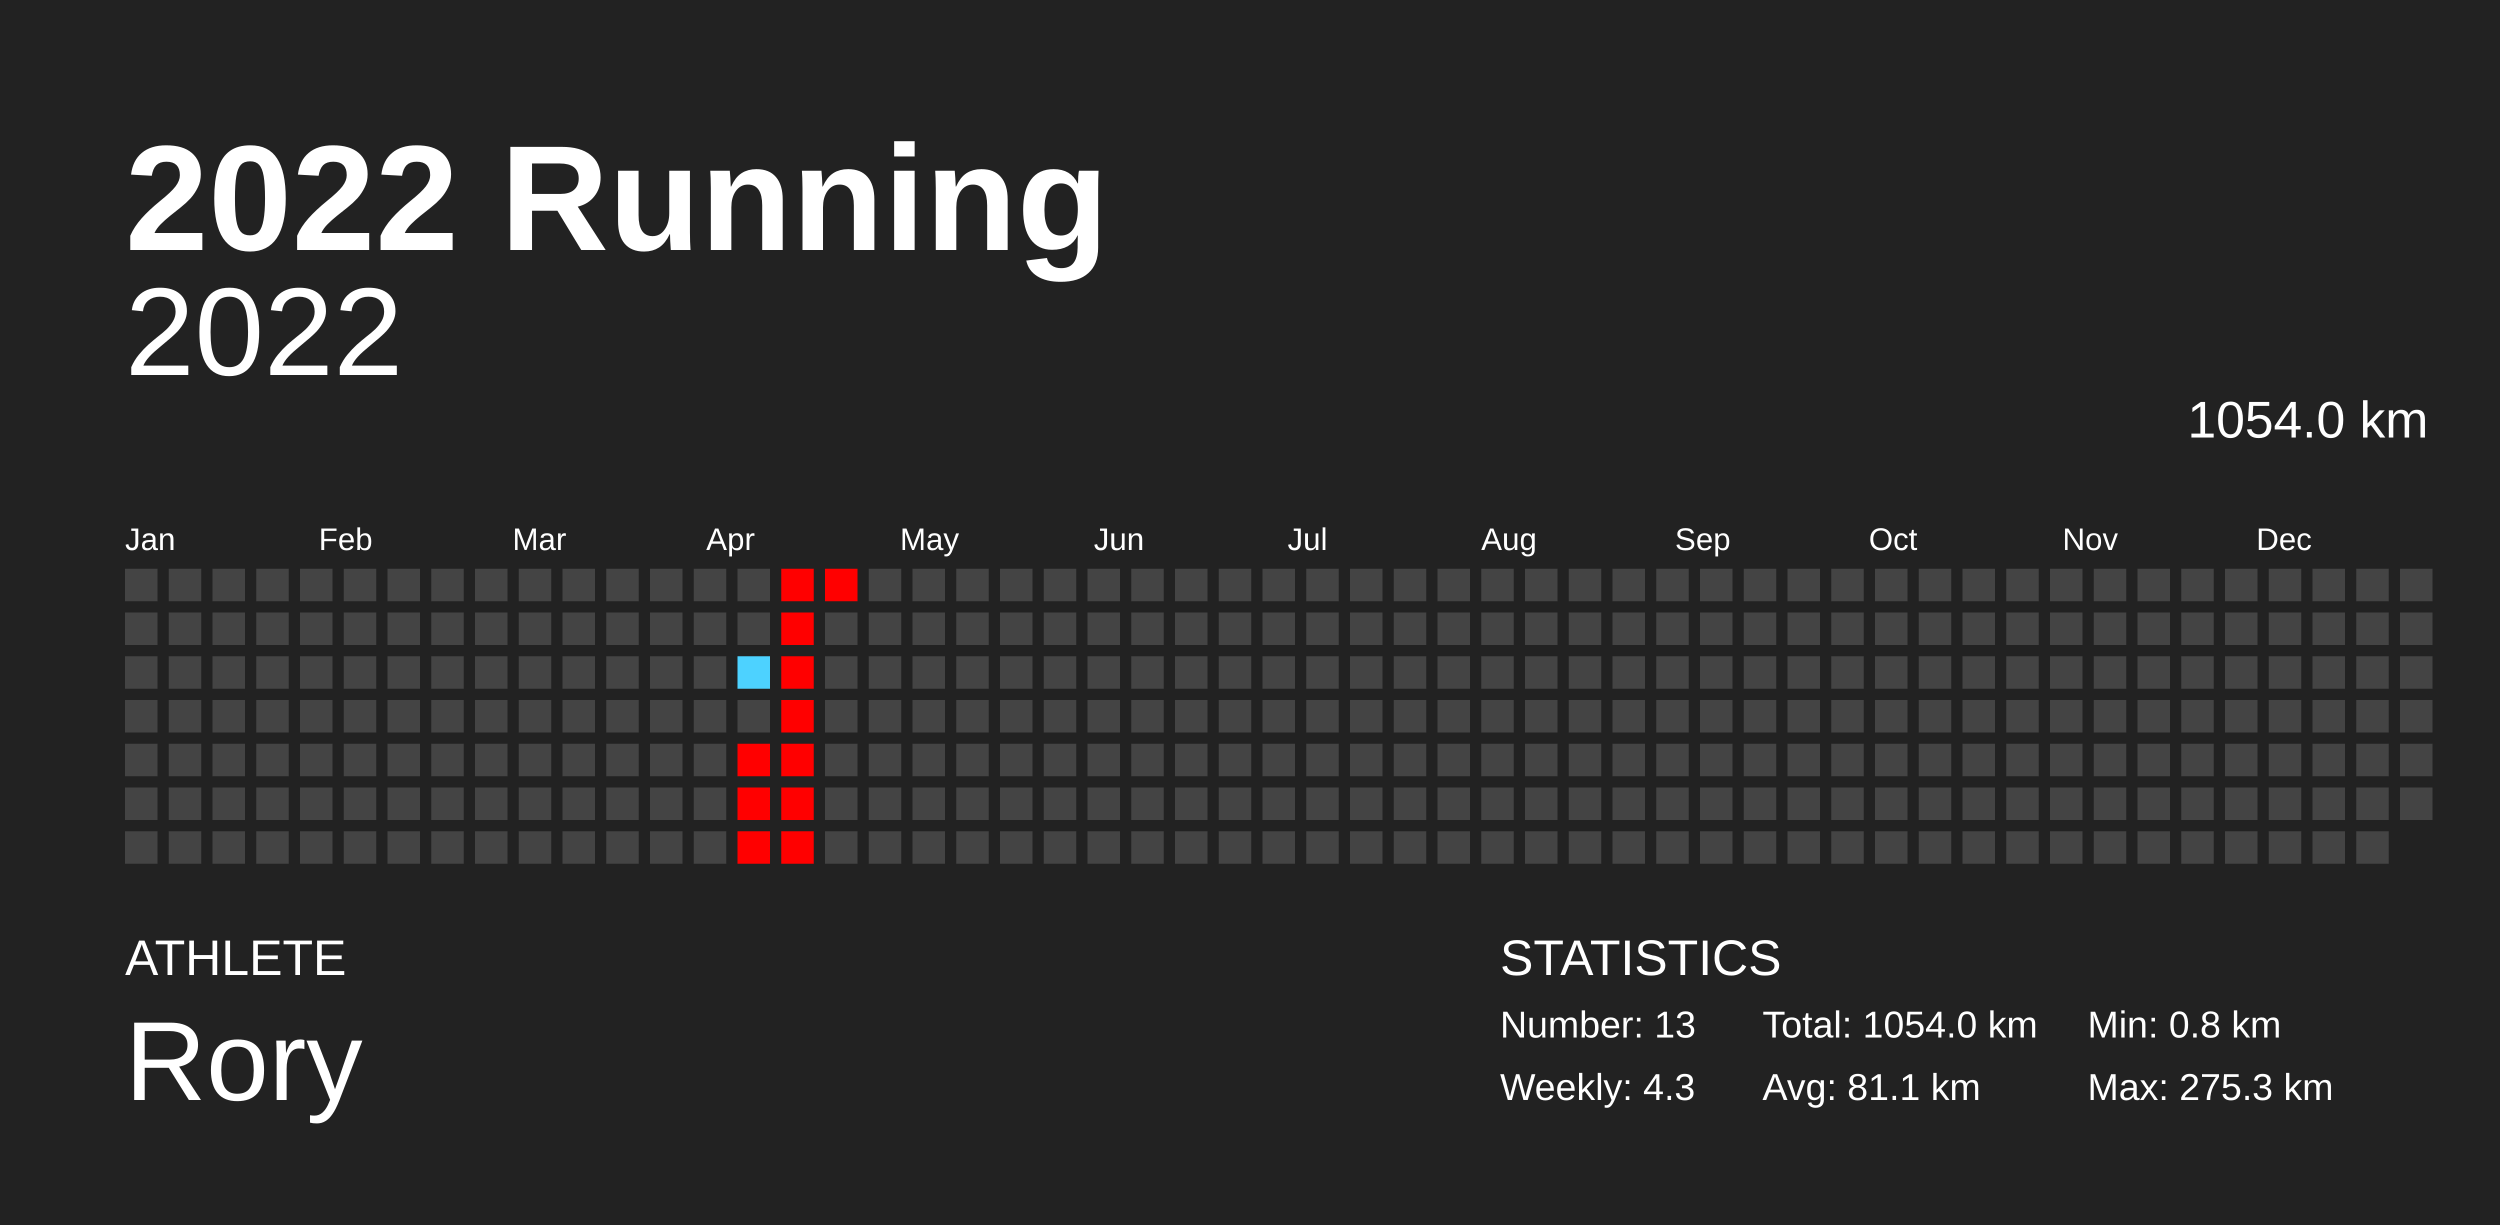
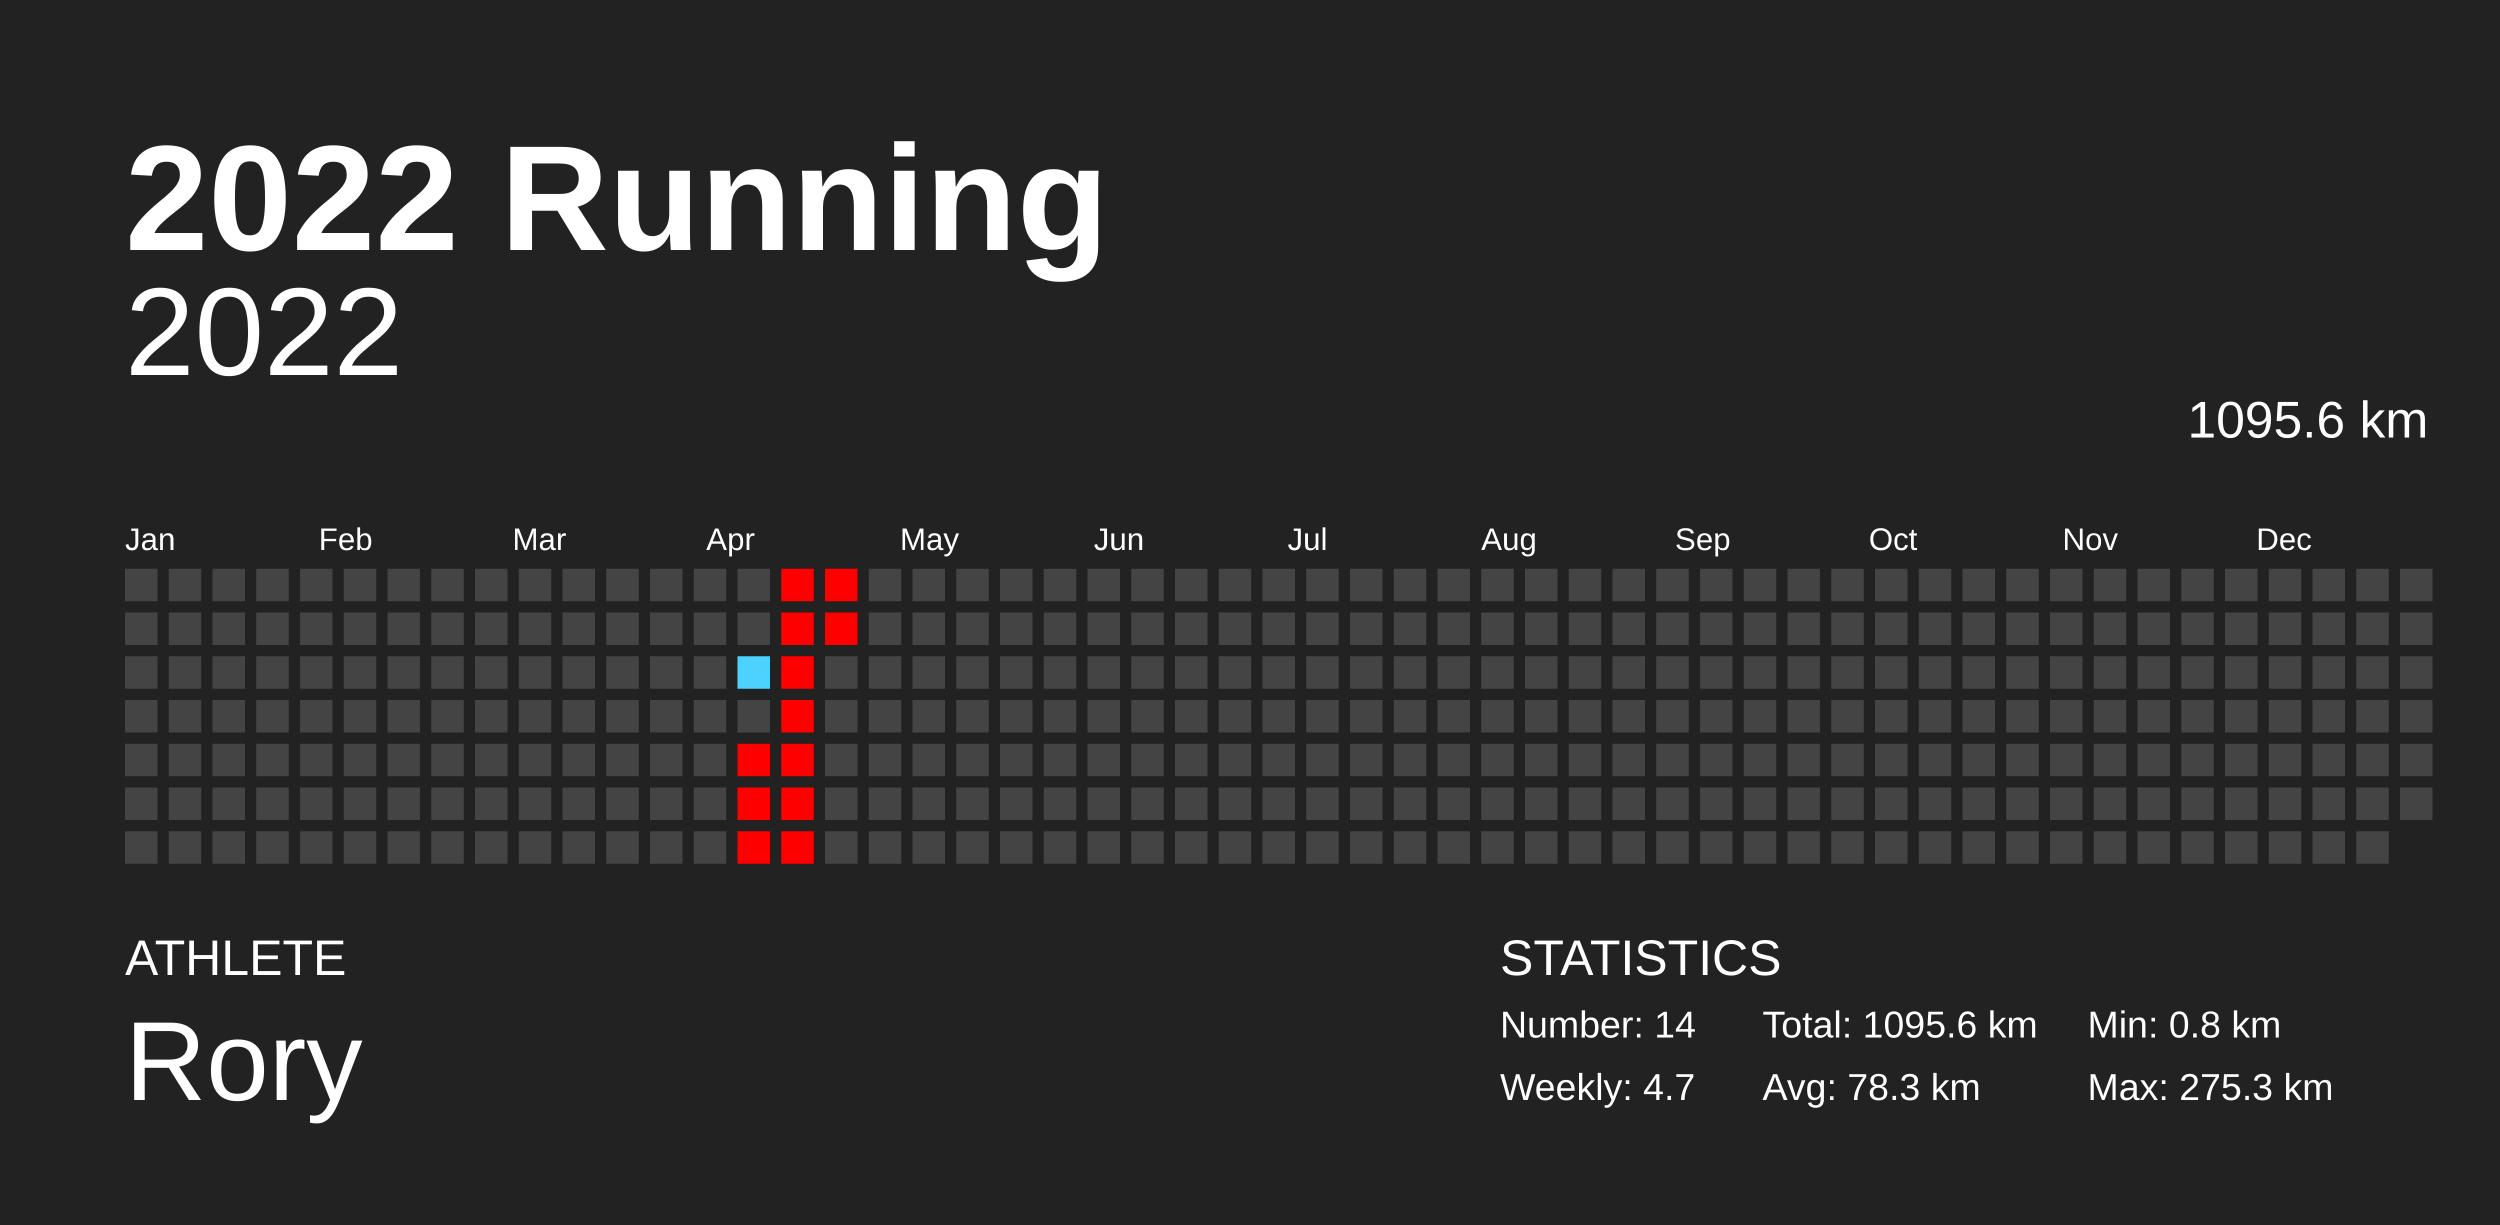
<svg xmlns="http://www.w3.org/2000/svg" baseProfile="full" height="98mm" version="1.1" viewBox="0,0,200,98" width="200mm">
  <defs />
  <rect fill="#222222" height="98" width="200" x="0" y="0" />
  <text fill="#FFFFFF" style="font-size:12px; font-family:Arial; font-weight:bold;" x="10" y="20">2022 Running</text>
  <text fill="#FFFFFF" style="font-size:4px; font-family:Arial" x="10" y="78">ATHLETE</text>
  <text fill="#FFFFFF" style="font-size:9px; font-family:Arial" x="10" y="88">Rory</text>
  <text fill="#FFFFFF" style="font-size:4px; font-family:Arial" x="120" y="78">STATISTICS</text>
-   <text fill="#FFFFFF" style="font-size:3px; font-family:Arial" x="120" y="83">Number: 13</text>
-   <text fill="#FFFFFF" style="font-size:3px; font-family:Arial" x="120" y="88">Weekly: 4.3</text>
-   <text fill="#FFFFFF" style="font-size:3px; font-family:Arial" x="141" y="83">Total: 1054.0 km</text>
-   <text fill="#FFFFFF" style="font-size:3px; font-family:Arial" x="141" y="88">Avg: 81.1 km</text>
+   <text fill="#FFFFFF" style="font-size:3px; font-family:Arial" x="120" y="83">Number: 14</text>
+   <text fill="#FFFFFF" style="font-size:3px; font-family:Arial" x="120" y="88">Weekly: 4.7</text>
+   <text fill="#FFFFFF" style="font-size:3px; font-family:Arial" x="141" y="83">Total: 1095.6 km</text>
+   <text fill="#FFFFFF" style="font-size:3px; font-family:Arial" x="141" y="88">Avg: 78.3 km</text>
  <text fill="#FFFFFF" style="font-size:3px; font-family:Arial" x="167" y="83">Min: 0.8 km</text>
  <text fill="#FFFFFF" style="font-size:3px; font-family:Arial" x="167" y="88">Max: 275.3 km</text>
  <text alignment-baseline="hanging" fill="#FFFFFF" style="font-size:10.0px; font-family:Arial;" x="10" y="30">2022</text>
-   <text alignment-baseline="hanging" fill="#FFFFFF" style="font-size:4.125px; font-family:Arial;" x="175" y="35">1054.0 km</text>
+   <text alignment-baseline="hanging" fill="#FFFFFF" style="font-size:4.125px; font-family:Arial;" x="175" y="35">1095.6 km</text>
  <text fill="#FFFFFF" style="font-size:2.5px; font-family:Arial" x="10.0" y="44">Jan</text>
  <text fill="#FFFFFF" style="font-size:2.5px; font-family:Arial" x="25.5" y="44">Feb</text>
  <text fill="#FFFFFF" style="font-size:2.5px; font-family:Arial" x="41.0" y="44">Mar</text>
  <text fill="#FFFFFF" style="font-size:2.5px; font-family:Arial" x="56.5" y="44">Apr</text>
  <text fill="#FFFFFF" style="font-size:2.5px; font-family:Arial" x="72.0" y="44">May</text>
  <text fill="#FFFFFF" style="font-size:2.5px; font-family:Arial" x="87.5" y="44">Jun</text>
  <text fill="#FFFFFF" style="font-size:2.5px; font-family:Arial" x="103.0" y="44">Jul</text>
  <text fill="#FFFFFF" style="font-size:2.5px; font-family:Arial" x="118.5" y="44">Aug</text>
  <text fill="#FFFFFF" style="font-size:2.5px; font-family:Arial" x="134.0" y="44">Sep</text>
  <text fill="#FFFFFF" style="font-size:2.5px; font-family:Arial" x="149.5" y="44">Oct</text>
  <text fill="#FFFFFF" style="font-size:2.5px; font-family:Arial" x="165.0" y="44">Nov</text>
  <text fill="#FFFFFF" style="font-size:2.5px; font-family:Arial" x="180.5" y="44">Dec</text>
  <rect fill="#444444" height="2.6" width="2.6" x="10.0" y="45.5" />
  <rect fill="#444444" height="2.6" width="2.6" x="10.0" y="49.0" />
  <rect fill="#444444" height="2.6" width="2.6" x="10.0" y="52.5" />
  <rect fill="#444444" height="2.6" width="2.6" x="10.0" y="56.0" />
  <rect fill="#444444" height="2.6" width="2.6" x="10.0" y="59.5" />
  <rect fill="#444444" height="2.6" width="2.6" x="10.0" y="63.0" />
  <rect fill="#444444" height="2.6" width="2.6" x="10.0" y="66.5" />
  <rect fill="#444444" height="2.6" width="2.6" x="13.5" y="45.5" />
  <rect fill="#444444" height="2.6" width="2.6" x="13.5" y="49.0" />
  <rect fill="#444444" height="2.6" width="2.6" x="13.5" y="52.5" />
  <rect fill="#444444" height="2.6" width="2.6" x="13.5" y="56.0" />
  <rect fill="#444444" height="2.6" width="2.6" x="13.5" y="59.5" />
  <rect fill="#444444" height="2.6" width="2.6" x="13.5" y="63.0" />
  <rect fill="#444444" height="2.6" width="2.6" x="13.5" y="66.5" />
  <rect fill="#444444" height="2.6" width="2.6" x="17.0" y="45.5" />
  <rect fill="#444444" height="2.6" width="2.6" x="17.0" y="49.0" />
  <rect fill="#444444" height="2.6" width="2.6" x="17.0" y="52.5" />
  <rect fill="#444444" height="2.6" width="2.6" x="17.0" y="56.0" />
  <rect fill="#444444" height="2.6" width="2.6" x="17.0" y="59.5" />
  <rect fill="#444444" height="2.6" width="2.6" x="17.0" y="63.0" />
  <rect fill="#444444" height="2.6" width="2.6" x="17.0" y="66.5" />
  <rect fill="#444444" height="2.6" width="2.6" x="20.5" y="45.5" />
  <rect fill="#444444" height="2.6" width="2.6" x="20.5" y="49.0" />
  <rect fill="#444444" height="2.6" width="2.6" x="20.5" y="52.5" />
  <rect fill="#444444" height="2.6" width="2.6" x="20.5" y="56.0" />
  <rect fill="#444444" height="2.6" width="2.6" x="20.5" y="59.5" />
  <rect fill="#444444" height="2.6" width="2.6" x="20.5" y="63.0" />
  <rect fill="#444444" height="2.6" width="2.6" x="20.5" y="66.5" />
  <rect fill="#444444" height="2.6" width="2.6" x="24.0" y="45.5" />
  <rect fill="#444444" height="2.6" width="2.6" x="24.0" y="49.0" />
  <rect fill="#444444" height="2.6" width="2.6" x="24.0" y="52.5" />
  <rect fill="#444444" height="2.6" width="2.6" x="24.0" y="56.0" />
  <rect fill="#444444" height="2.6" width="2.6" x="24.0" y="59.5" />
  <rect fill="#444444" height="2.6" width="2.6" x="24.0" y="63.0" />
  <rect fill="#444444" height="2.6" width="2.6" x="24.0" y="66.5" />
  <rect fill="#444444" height="2.6" width="2.6" x="27.5" y="45.5" />
  <rect fill="#444444" height="2.6" width="2.6" x="27.5" y="49.0" />
  <rect fill="#444444" height="2.6" width="2.6" x="27.5" y="52.5" />
  <rect fill="#444444" height="2.6" width="2.6" x="27.5" y="56.0" />
  <rect fill="#444444" height="2.6" width="2.6" x="27.5" y="59.5" />
  <rect fill="#444444" height="2.6" width="2.6" x="27.5" y="63.0" />
  <rect fill="#444444" height="2.6" width="2.6" x="27.5" y="66.5" />
  <rect fill="#444444" height="2.6" width="2.6" x="31.0" y="45.5" />
  <rect fill="#444444" height="2.6" width="2.6" x="31.0" y="49.0" />
  <rect fill="#444444" height="2.6" width="2.6" x="31.0" y="52.5" />
  <rect fill="#444444" height="2.6" width="2.6" x="31.0" y="56.0" />
  <rect fill="#444444" height="2.6" width="2.6" x="31.0" y="59.5" />
  <rect fill="#444444" height="2.6" width="2.6" x="31.0" y="63.0" />
  <rect fill="#444444" height="2.6" width="2.6" x="31.0" y="66.5" />
  <rect fill="#444444" height="2.6" width="2.6" x="34.5" y="45.5" />
  <rect fill="#444444" height="2.6" width="2.6" x="34.5" y="49.0" />
  <rect fill="#444444" height="2.6" width="2.6" x="34.5" y="52.5" />
  <rect fill="#444444" height="2.6" width="2.6" x="34.5" y="56.0" />
  <rect fill="#444444" height="2.6" width="2.6" x="34.5" y="59.5" />
  <rect fill="#444444" height="2.6" width="2.6" x="34.5" y="63.0" />
  <rect fill="#444444" height="2.6" width="2.6" x="34.5" y="66.5" />
  <rect fill="#444444" height="2.6" width="2.6" x="38.0" y="45.5" />
  <rect fill="#444444" height="2.6" width="2.6" x="38.0" y="49.0" />
  <rect fill="#444444" height="2.6" width="2.6" x="38.0" y="52.5" />
  <rect fill="#444444" height="2.6" width="2.6" x="38.0" y="56.0" />
  <rect fill="#444444" height="2.6" width="2.6" x="38.0" y="59.5" />
  <rect fill="#444444" height="2.6" width="2.6" x="38.0" y="63.0" />
  <rect fill="#444444" height="2.6" width="2.6" x="38.0" y="66.5" />
  <rect fill="#444444" height="2.6" width="2.6" x="41.5" y="45.5" />
  <rect fill="#444444" height="2.6" width="2.6" x="41.5" y="49.0" />
  <rect fill="#444444" height="2.6" width="2.6" x="41.5" y="52.5" />
  <rect fill="#444444" height="2.6" width="2.6" x="41.5" y="56.0" />
  <rect fill="#444444" height="2.6" width="2.6" x="41.5" y="59.5" />
  <rect fill="#444444" height="2.6" width="2.6" x="41.5" y="63.0" />
  <rect fill="#444444" height="2.6" width="2.6" x="41.5" y="66.5" />
  <rect fill="#444444" height="2.6" width="2.6" x="45.0" y="45.5" />
  <rect fill="#444444" height="2.6" width="2.6" x="45.0" y="49.0" />
  <rect fill="#444444" height="2.6" width="2.6" x="45.0" y="52.5" />
  <rect fill="#444444" height="2.6" width="2.6" x="45.0" y="56.0" />
  <rect fill="#444444" height="2.6" width="2.6" x="45.0" y="59.5" />
  <rect fill="#444444" height="2.6" width="2.6" x="45.0" y="63.0" />
  <rect fill="#444444" height="2.6" width="2.6" x="45.0" y="66.5" />
  <rect fill="#444444" height="2.6" width="2.6" x="48.5" y="45.5" />
  <rect fill="#444444" height="2.6" width="2.6" x="48.5" y="49.0" />
  <rect fill="#444444" height="2.6" width="2.6" x="48.5" y="52.5" />
  <rect fill="#444444" height="2.6" width="2.6" x="48.5" y="56.0" />
  <rect fill="#444444" height="2.6" width="2.6" x="48.5" y="59.5" />
  <rect fill="#444444" height="2.6" width="2.6" x="48.5" y="63.0" />
  <rect fill="#444444" height="2.6" width="2.6" x="48.5" y="66.5" />
  <rect fill="#444444" height="2.6" width="2.6" x="52.0" y="45.5" />
  <rect fill="#444444" height="2.6" width="2.6" x="52.0" y="49.0" />
  <rect fill="#444444" height="2.6" width="2.6" x="52.0" y="52.5" />
  <rect fill="#444444" height="2.6" width="2.6" x="52.0" y="56.0" />
  <rect fill="#444444" height="2.6" width="2.6" x="52.0" y="59.5" />
  <rect fill="#444444" height="2.6" width="2.6" x="52.0" y="63.0" />
  <rect fill="#444444" height="2.6" width="2.6" x="52.0" y="66.5" />
  <rect fill="#444444" height="2.6" width="2.6" x="55.5" y="45.5" />
  <rect fill="#444444" height="2.6" width="2.6" x="55.5" y="49.0" />
  <rect fill="#444444" height="2.6" width="2.6" x="55.5" y="52.5" />
  <rect fill="#444444" height="2.6" width="2.6" x="55.5" y="56.0" />
  <rect fill="#444444" height="2.6" width="2.6" x="55.5" y="59.5" />
  <rect fill="#444444" height="2.6" width="2.6" x="55.5" y="63.0" />
  <rect fill="#444444" height="2.6" width="2.6" x="55.5" y="66.5" />
  <rect fill="#444444" height="2.6" width="2.6" x="59.0" y="45.5" />
  <rect fill="#444444" height="2.6" width="2.6" x="59.0" y="49.0" />
  <rect fill="#4dd2ff" height="2.6" width="2.6" x="59.0" y="52.5" />
  <rect fill="#444444" height="2.6" width="2.6" x="59.0" y="56.0" />
  <rect fill="red" height="2.6" width="2.6" x="59.0" y="59.5" />
  <rect fill="red" height="2.6" width="2.6" x="59.0" y="63.0" />
  <rect fill="red" height="2.6" width="2.6" x="59.0" y="66.5" />
  <rect fill="red" height="2.6" width="2.6" x="62.5" y="45.5" />
  <rect fill="red" height="2.6" width="2.6" x="62.5" y="49.0" />
  <rect fill="red" height="2.6" width="2.6" x="62.5" y="52.5" />
  <rect fill="red" height="2.6" width="2.6" x="62.5" y="56.0" />
  <rect fill="red" height="2.6" width="2.6" x="62.5" y="59.5" />
  <rect fill="red" height="2.6" width="2.6" x="62.5" y="63.0" />
  <rect fill="red" height="2.6" width="2.6" x="62.5" y="66.5" />
  <rect fill="red" height="2.6" width="2.6" x="66.0" y="45.5" />
-   <rect fill="#444444" height="2.6" width="2.6" x="66.0" y="49.0" />
+   <rect fill="red" height="2.6" width="2.6" x="66.0" y="49.0" />
  <rect fill="#444444" height="2.6" width="2.6" x="66.0" y="52.5" />
  <rect fill="#444444" height="2.6" width="2.6" x="66.0" y="56.0" />
  <rect fill="#444444" height="2.6" width="2.6" x="66.0" y="59.5" />
  <rect fill="#444444" height="2.6" width="2.6" x="66.0" y="63.0" />
  <rect fill="#444444" height="2.6" width="2.6" x="66.0" y="66.5" />
  <rect fill="#444444" height="2.6" width="2.6" x="69.5" y="45.5" />
  <rect fill="#444444" height="2.6" width="2.6" x="69.5" y="49.0" />
  <rect fill="#444444" height="2.6" width="2.6" x="69.5" y="52.5" />
  <rect fill="#444444" height="2.6" width="2.6" x="69.5" y="56.0" />
  <rect fill="#444444" height="2.6" width="2.6" x="69.5" y="59.5" />
  <rect fill="#444444" height="2.6" width="2.6" x="69.5" y="63.0" />
  <rect fill="#444444" height="2.6" width="2.6" x="69.5" y="66.5" />
  <rect fill="#444444" height="2.6" width="2.6" x="73.0" y="45.5" />
  <rect fill="#444444" height="2.6" width="2.6" x="73.0" y="49.0" />
  <rect fill="#444444" height="2.6" width="2.6" x="73.0" y="52.5" />
  <rect fill="#444444" height="2.6" width="2.6" x="73.0" y="56.0" />
  <rect fill="#444444" height="2.6" width="2.6" x="73.0" y="59.5" />
  <rect fill="#444444" height="2.6" width="2.6" x="73.0" y="63.0" />
  <rect fill="#444444" height="2.6" width="2.6" x="73.0" y="66.5" />
  <rect fill="#444444" height="2.6" width="2.6" x="76.5" y="45.5" />
  <rect fill="#444444" height="2.6" width="2.6" x="76.5" y="49.0" />
  <rect fill="#444444" height="2.6" width="2.6" x="76.5" y="52.5" />
  <rect fill="#444444" height="2.6" width="2.6" x="76.5" y="56.0" />
  <rect fill="#444444" height="2.6" width="2.6" x="76.5" y="59.5" />
  <rect fill="#444444" height="2.6" width="2.6" x="76.5" y="63.0" />
  <rect fill="#444444" height="2.6" width="2.6" x="76.5" y="66.5" />
  <rect fill="#444444" height="2.6" width="2.6" x="80.0" y="45.5" />
  <rect fill="#444444" height="2.6" width="2.6" x="80.0" y="49.0" />
  <rect fill="#444444" height="2.6" width="2.6" x="80.0" y="52.5" />
  <rect fill="#444444" height="2.6" width="2.6" x="80.0" y="56.0" />
  <rect fill="#444444" height="2.6" width="2.6" x="80.0" y="59.5" />
  <rect fill="#444444" height="2.6" width="2.6" x="80.0" y="63.0" />
  <rect fill="#444444" height="2.6" width="2.6" x="80.0" y="66.5" />
  <rect fill="#444444" height="2.6" width="2.6" x="83.5" y="45.5" />
  <rect fill="#444444" height="2.6" width="2.6" x="83.5" y="49.0" />
  <rect fill="#444444" height="2.6" width="2.6" x="83.5" y="52.5" />
  <rect fill="#444444" height="2.6" width="2.6" x="83.5" y="56.0" />
  <rect fill="#444444" height="2.6" width="2.6" x="83.5" y="59.5" />
  <rect fill="#444444" height="2.6" width="2.6" x="83.5" y="63.0" />
  <rect fill="#444444" height="2.6" width="2.6" x="83.5" y="66.5" />
  <rect fill="#444444" height="2.6" width="2.6" x="87.0" y="45.5" />
  <rect fill="#444444" height="2.6" width="2.6" x="87.0" y="49.0" />
  <rect fill="#444444" height="2.6" width="2.6" x="87.0" y="52.5" />
  <rect fill="#444444" height="2.6" width="2.6" x="87.0" y="56.0" />
  <rect fill="#444444" height="2.6" width="2.6" x="87.0" y="59.5" />
  <rect fill="#444444" height="2.6" width="2.6" x="87.0" y="63.0" />
  <rect fill="#444444" height="2.6" width="2.6" x="87.0" y="66.5" />
  <rect fill="#444444" height="2.6" width="2.6" x="90.5" y="45.5" />
  <rect fill="#444444" height="2.6" width="2.6" x="90.5" y="49.0" />
  <rect fill="#444444" height="2.6" width="2.6" x="90.5" y="52.5" />
  <rect fill="#444444" height="2.6" width="2.6" x="90.5" y="56.0" />
  <rect fill="#444444" height="2.6" width="2.6" x="90.5" y="59.5" />
  <rect fill="#444444" height="2.6" width="2.6" x="90.5" y="63.0" />
  <rect fill="#444444" height="2.6" width="2.6" x="90.5" y="66.5" />
  <rect fill="#444444" height="2.6" width="2.6" x="94.0" y="45.5" />
  <rect fill="#444444" height="2.6" width="2.6" x="94.0" y="49.0" />
  <rect fill="#444444" height="2.6" width="2.6" x="94.0" y="52.5" />
  <rect fill="#444444" height="2.6" width="2.6" x="94.0" y="56.0" />
  <rect fill="#444444" height="2.6" width="2.6" x="94.0" y="59.5" />
  <rect fill="#444444" height="2.6" width="2.6" x="94.0" y="63.0" />
  <rect fill="#444444" height="2.6" width="2.6" x="94.0" y="66.5" />
  <rect fill="#444444" height="2.6" width="2.6" x="97.5" y="45.5" />
  <rect fill="#444444" height="2.6" width="2.6" x="97.5" y="49.0" />
  <rect fill="#444444" height="2.6" width="2.6" x="97.5" y="52.5" />
  <rect fill="#444444" height="2.6" width="2.6" x="97.5" y="56.0" />
  <rect fill="#444444" height="2.6" width="2.6" x="97.5" y="59.5" />
  <rect fill="#444444" height="2.6" width="2.6" x="97.5" y="63.0" />
  <rect fill="#444444" height="2.6" width="2.6" x="97.5" y="66.5" />
  <rect fill="#444444" height="2.6" width="2.6" x="101.0" y="45.5" />
  <rect fill="#444444" height="2.6" width="2.6" x="101.0" y="49.0" />
  <rect fill="#444444" height="2.6" width="2.6" x="101.0" y="52.5" />
  <rect fill="#444444" height="2.6" width="2.6" x="101.0" y="56.0" />
  <rect fill="#444444" height="2.6" width="2.6" x="101.0" y="59.5" />
  <rect fill="#444444" height="2.6" width="2.6" x="101.0" y="63.0" />
  <rect fill="#444444" height="2.6" width="2.6" x="101.0" y="66.5" />
  <rect fill="#444444" height="2.6" width="2.6" x="104.5" y="45.5" />
  <rect fill="#444444" height="2.6" width="2.6" x="104.5" y="49.0" />
  <rect fill="#444444" height="2.6" width="2.6" x="104.5" y="52.5" />
  <rect fill="#444444" height="2.6" width="2.6" x="104.5" y="56.0" />
  <rect fill="#444444" height="2.6" width="2.6" x="104.5" y="59.5" />
  <rect fill="#444444" height="2.6" width="2.6" x="104.5" y="63.0" />
  <rect fill="#444444" height="2.6" width="2.6" x="104.5" y="66.5" />
  <rect fill="#444444" height="2.6" width="2.6" x="108.0" y="45.5" />
  <rect fill="#444444" height="2.6" width="2.6" x="108.0" y="49.0" />
  <rect fill="#444444" height="2.6" width="2.6" x="108.0" y="52.5" />
  <rect fill="#444444" height="2.6" width="2.6" x="108.0" y="56.0" />
  <rect fill="#444444" height="2.6" width="2.6" x="108.0" y="59.5" />
  <rect fill="#444444" height="2.6" width="2.6" x="108.0" y="63.0" />
  <rect fill="#444444" height="2.6" width="2.6" x="108.0" y="66.5" />
  <rect fill="#444444" height="2.6" width="2.6" x="111.5" y="45.5" />
  <rect fill="#444444" height="2.6" width="2.6" x="111.5" y="49.0" />
  <rect fill="#444444" height="2.6" width="2.6" x="111.5" y="52.5" />
  <rect fill="#444444" height="2.6" width="2.6" x="111.5" y="56.0" />
  <rect fill="#444444" height="2.6" width="2.6" x="111.5" y="59.5" />
  <rect fill="#444444" height="2.6" width="2.6" x="111.5" y="63.0" />
  <rect fill="#444444" height="2.6" width="2.6" x="111.5" y="66.5" />
  <rect fill="#444444" height="2.6" width="2.6" x="115.0" y="45.5" />
  <rect fill="#444444" height="2.6" width="2.6" x="115.0" y="49.0" />
  <rect fill="#444444" height="2.6" width="2.6" x="115.0" y="52.5" />
  <rect fill="#444444" height="2.6" width="2.6" x="115.0" y="56.0" />
  <rect fill="#444444" height="2.6" width="2.6" x="115.0" y="59.5" />
  <rect fill="#444444" height="2.6" width="2.6" x="115.0" y="63.0" />
  <rect fill="#444444" height="2.6" width="2.6" x="115.0" y="66.5" />
  <rect fill="#444444" height="2.6" width="2.6" x="118.5" y="45.5" />
  <rect fill="#444444" height="2.6" width="2.6" x="118.5" y="49.0" />
  <rect fill="#444444" height="2.6" width="2.6" x="118.5" y="52.5" />
  <rect fill="#444444" height="2.6" width="2.6" x="118.5" y="56.0" />
  <rect fill="#444444" height="2.6" width="2.6" x="118.5" y="59.5" />
  <rect fill="#444444" height="2.6" width="2.6" x="118.5" y="63.0" />
  <rect fill="#444444" height="2.6" width="2.6" x="118.5" y="66.5" />
  <rect fill="#444444" height="2.6" width="2.6" x="122.0" y="45.5" />
  <rect fill="#444444" height="2.6" width="2.6" x="122.0" y="49.0" />
  <rect fill="#444444" height="2.6" width="2.6" x="122.0" y="52.5" />
  <rect fill="#444444" height="2.6" width="2.6" x="122.0" y="56.0" />
  <rect fill="#444444" height="2.6" width="2.6" x="122.0" y="59.5" />
  <rect fill="#444444" height="2.6" width="2.6" x="122.0" y="63.0" />
  <rect fill="#444444" height="2.6" width="2.6" x="122.0" y="66.5" />
  <rect fill="#444444" height="2.6" width="2.6" x="125.5" y="45.5" />
  <rect fill="#444444" height="2.6" width="2.6" x="125.5" y="49.0" />
  <rect fill="#444444" height="2.6" width="2.6" x="125.5" y="52.5" />
  <rect fill="#444444" height="2.6" width="2.6" x="125.5" y="56.0" />
  <rect fill="#444444" height="2.6" width="2.6" x="125.5" y="59.5" />
  <rect fill="#444444" height="2.6" width="2.6" x="125.5" y="63.0" />
  <rect fill="#444444" height="2.6" width="2.6" x="125.5" y="66.5" />
  <rect fill="#444444" height="2.6" width="2.6" x="129.0" y="45.5" />
  <rect fill="#444444" height="2.6" width="2.6" x="129.0" y="49.0" />
  <rect fill="#444444" height="2.6" width="2.6" x="129.0" y="52.5" />
  <rect fill="#444444" height="2.6" width="2.6" x="129.0" y="56.0" />
  <rect fill="#444444" height="2.6" width="2.6" x="129.0" y="59.5" />
  <rect fill="#444444" height="2.6" width="2.6" x="129.0" y="63.0" />
  <rect fill="#444444" height="2.6" width="2.6" x="129.0" y="66.5" />
  <rect fill="#444444" height="2.6" width="2.6" x="132.5" y="45.5" />
  <rect fill="#444444" height="2.6" width="2.6" x="132.5" y="49.0" />
  <rect fill="#444444" height="2.6" width="2.6" x="132.5" y="52.5" />
  <rect fill="#444444" height="2.6" width="2.6" x="132.5" y="56.0" />
  <rect fill="#444444" height="2.6" width="2.6" x="132.5" y="59.5" />
  <rect fill="#444444" height="2.6" width="2.6" x="132.5" y="63.0" />
  <rect fill="#444444" height="2.6" width="2.6" x="132.5" y="66.5" />
  <rect fill="#444444" height="2.6" width="2.6" x="136.0" y="45.5" />
  <rect fill="#444444" height="2.6" width="2.6" x="136.0" y="49.0" />
  <rect fill="#444444" height="2.6" width="2.6" x="136.0" y="52.5" />
  <rect fill="#444444" height="2.6" width="2.6" x="136.0" y="56.0" />
  <rect fill="#444444" height="2.6" width="2.6" x="136.0" y="59.5" />
  <rect fill="#444444" height="2.6" width="2.6" x="136.0" y="63.0" />
  <rect fill="#444444" height="2.6" width="2.6" x="136.0" y="66.5" />
  <rect fill="#444444" height="2.6" width="2.6" x="139.5" y="45.5" />
  <rect fill="#444444" height="2.6" width="2.6" x="139.5" y="49.0" />
  <rect fill="#444444" height="2.6" width="2.6" x="139.5" y="52.5" />
  <rect fill="#444444" height="2.6" width="2.6" x="139.5" y="56.0" />
  <rect fill="#444444" height="2.6" width="2.6" x="139.5" y="59.5" />
  <rect fill="#444444" height="2.6" width="2.6" x="139.5" y="63.0" />
  <rect fill="#444444" height="2.6" width="2.6" x="139.5" y="66.5" />
  <rect fill="#444444" height="2.6" width="2.6" x="143.0" y="45.5" />
  <rect fill="#444444" height="2.6" width="2.6" x="143.0" y="49.0" />
  <rect fill="#444444" height="2.6" width="2.6" x="143.0" y="52.5" />
  <rect fill="#444444" height="2.6" width="2.6" x="143.0" y="56.0" />
  <rect fill="#444444" height="2.6" width="2.6" x="143.0" y="59.5" />
  <rect fill="#444444" height="2.6" width="2.6" x="143.0" y="63.0" />
  <rect fill="#444444" height="2.6" width="2.6" x="143.0" y="66.5" />
  <rect fill="#444444" height="2.6" width="2.6" x="146.5" y="45.5" />
  <rect fill="#444444" height="2.6" width="2.6" x="146.5" y="49.0" />
  <rect fill="#444444" height="2.6" width="2.6" x="146.5" y="52.5" />
  <rect fill="#444444" height="2.6" width="2.6" x="146.5" y="56.0" />
  <rect fill="#444444" height="2.6" width="2.6" x="146.5" y="59.5" />
  <rect fill="#444444" height="2.6" width="2.6" x="146.5" y="63.0" />
  <rect fill="#444444" height="2.6" width="2.6" x="146.5" y="66.5" />
  <rect fill="#444444" height="2.6" width="2.6" x="150.0" y="45.5" />
  <rect fill="#444444" height="2.6" width="2.6" x="150.0" y="49.0" />
  <rect fill="#444444" height="2.6" width="2.6" x="150.0" y="52.5" />
  <rect fill="#444444" height="2.6" width="2.6" x="150.0" y="56.0" />
  <rect fill="#444444" height="2.6" width="2.6" x="150.0" y="59.5" />
  <rect fill="#444444" height="2.6" width="2.6" x="150.0" y="63.0" />
  <rect fill="#444444" height="2.6" width="2.6" x="150.0" y="66.5" />
  <rect fill="#444444" height="2.6" width="2.6" x="153.5" y="45.5" />
  <rect fill="#444444" height="2.6" width="2.6" x="153.5" y="49.0" />
  <rect fill="#444444" height="2.6" width="2.6" x="153.5" y="52.5" />
  <rect fill="#444444" height="2.6" width="2.6" x="153.5" y="56.0" />
  <rect fill="#444444" height="2.6" width="2.6" x="153.5" y="59.5" />
  <rect fill="#444444" height="2.6" width="2.6" x="153.5" y="63.0" />
  <rect fill="#444444" height="2.6" width="2.6" x="153.5" y="66.5" />
  <rect fill="#444444" height="2.6" width="2.6" x="157.0" y="45.5" />
  <rect fill="#444444" height="2.6" width="2.6" x="157.0" y="49.0" />
  <rect fill="#444444" height="2.6" width="2.6" x="157.0" y="52.5" />
  <rect fill="#444444" height="2.6" width="2.6" x="157.0" y="56.0" />
  <rect fill="#444444" height="2.6" width="2.6" x="157.0" y="59.5" />
  <rect fill="#444444" height="2.6" width="2.6" x="157.0" y="63.0" />
  <rect fill="#444444" height="2.6" width="2.6" x="157.0" y="66.5" />
  <rect fill="#444444" height="2.6" width="2.6" x="160.5" y="45.5" />
  <rect fill="#444444" height="2.6" width="2.6" x="160.5" y="49.0" />
  <rect fill="#444444" height="2.6" width="2.6" x="160.5" y="52.5" />
  <rect fill="#444444" height="2.6" width="2.6" x="160.5" y="56.0" />
  <rect fill="#444444" height="2.6" width="2.6" x="160.5" y="59.5" />
  <rect fill="#444444" height="2.6" width="2.6" x="160.5" y="63.0" />
  <rect fill="#444444" height="2.6" width="2.6" x="160.5" y="66.5" />
  <rect fill="#444444" height="2.6" width="2.6" x="164.0" y="45.5" />
  <rect fill="#444444" height="2.6" width="2.6" x="164.0" y="49.0" />
  <rect fill="#444444" height="2.6" width="2.6" x="164.0" y="52.5" />
  <rect fill="#444444" height="2.6" width="2.6" x="164.0" y="56.0" />
  <rect fill="#444444" height="2.6" width="2.6" x="164.0" y="59.5" />
  <rect fill="#444444" height="2.6" width="2.6" x="164.0" y="63.0" />
  <rect fill="#444444" height="2.6" width="2.6" x="164.0" y="66.5" />
  <rect fill="#444444" height="2.6" width="2.6" x="167.5" y="45.5" />
  <rect fill="#444444" height="2.6" width="2.6" x="167.5" y="49.0" />
  <rect fill="#444444" height="2.6" width="2.6" x="167.5" y="52.5" />
  <rect fill="#444444" height="2.6" width="2.6" x="167.5" y="56.0" />
  <rect fill="#444444" height="2.6" width="2.6" x="167.5" y="59.5" />
  <rect fill="#444444" height="2.6" width="2.6" x="167.5" y="63.0" />
  <rect fill="#444444" height="2.6" width="2.6" x="167.5" y="66.5" />
  <rect fill="#444444" height="2.6" width="2.6" x="171.0" y="45.5" />
  <rect fill="#444444" height="2.6" width="2.6" x="171.0" y="49.0" />
  <rect fill="#444444" height="2.6" width="2.6" x="171.0" y="52.5" />
  <rect fill="#444444" height="2.6" width="2.6" x="171.0" y="56.0" />
  <rect fill="#444444" height="2.6" width="2.6" x="171.0" y="59.5" />
  <rect fill="#444444" height="2.6" width="2.6" x="171.0" y="63.0" />
  <rect fill="#444444" height="2.6" width="2.6" x="171.0" y="66.5" />
  <rect fill="#444444" height="2.6" width="2.6" x="174.5" y="45.5" />
  <rect fill="#444444" height="2.6" width="2.6" x="174.5" y="49.0" />
  <rect fill="#444444" height="2.6" width="2.6" x="174.5" y="52.5" />
  <rect fill="#444444" height="2.6" width="2.6" x="174.5" y="56.0" />
  <rect fill="#444444" height="2.6" width="2.6" x="174.5" y="59.5" />
  <rect fill="#444444" height="2.6" width="2.6" x="174.5" y="63.0" />
  <rect fill="#444444" height="2.6" width="2.6" x="174.5" y="66.5" />
  <rect fill="#444444" height="2.6" width="2.6" x="178.0" y="45.5" />
  <rect fill="#444444" height="2.6" width="2.6" x="178.0" y="49.0" />
  <rect fill="#444444" height="2.6" width="2.6" x="178.0" y="52.5" />
  <rect fill="#444444" height="2.6" width="2.6" x="178.0" y="56.0" />
  <rect fill="#444444" height="2.6" width="2.6" x="178.0" y="59.5" />
  <rect fill="#444444" height="2.6" width="2.6" x="178.0" y="63.0" />
  <rect fill="#444444" height="2.6" width="2.6" x="178.0" y="66.5" />
  <rect fill="#444444" height="2.6" width="2.6" x="181.5" y="45.5" />
  <rect fill="#444444" height="2.6" width="2.6" x="181.5" y="49.0" />
  <rect fill="#444444" height="2.6" width="2.6" x="181.5" y="52.5" />
  <rect fill="#444444" height="2.6" width="2.6" x="181.5" y="56.0" />
  <rect fill="#444444" height="2.6" width="2.6" x="181.5" y="59.5" />
  <rect fill="#444444" height="2.6" width="2.6" x="181.5" y="63.0" />
  <rect fill="#444444" height="2.6" width="2.6" x="181.5" y="66.5" />
  <rect fill="#444444" height="2.6" width="2.6" x="185.0" y="45.5" />
  <rect fill="#444444" height="2.6" width="2.6" x="185.0" y="49.0" />
  <rect fill="#444444" height="2.6" width="2.6" x="185.0" y="52.5" />
  <rect fill="#444444" height="2.6" width="2.6" x="185.0" y="56.0" />
  <rect fill="#444444" height="2.6" width="2.6" x="185.0" y="59.5" />
  <rect fill="#444444" height="2.6" width="2.6" x="185.0" y="63.0" />
  <rect fill="#444444" height="2.6" width="2.6" x="185.0" y="66.5" />
  <rect fill="#444444" height="2.6" width="2.6" x="188.5" y="45.5" />
  <rect fill="#444444" height="2.6" width="2.6" x="188.5" y="49.0" />
  <rect fill="#444444" height="2.6" width="2.6" x="188.5" y="52.5" />
  <rect fill="#444444" height="2.6" width="2.6" x="188.5" y="56.0" />
  <rect fill="#444444" height="2.6" width="2.6" x="188.5" y="59.5" />
  <rect fill="#444444" height="2.6" width="2.6" x="188.5" y="63.0" />
  <rect fill="#444444" height="2.6" width="2.6" x="188.5" y="66.5" />
  <rect fill="#444444" height="2.6" width="2.6" x="192.0" y="45.5" />
  <rect fill="#444444" height="2.6" width="2.6" x="192.0" y="49.0" />
  <rect fill="#444444" height="2.6" width="2.6" x="192.0" y="52.5" />
  <rect fill="#444444" height="2.6" width="2.6" x="192.0" y="56.0" />
  <rect fill="#444444" height="2.6" width="2.6" x="192.0" y="59.5" />
  <rect fill="#444444" height="2.6" width="2.6" x="192.0" y="63.0" />
</svg>
